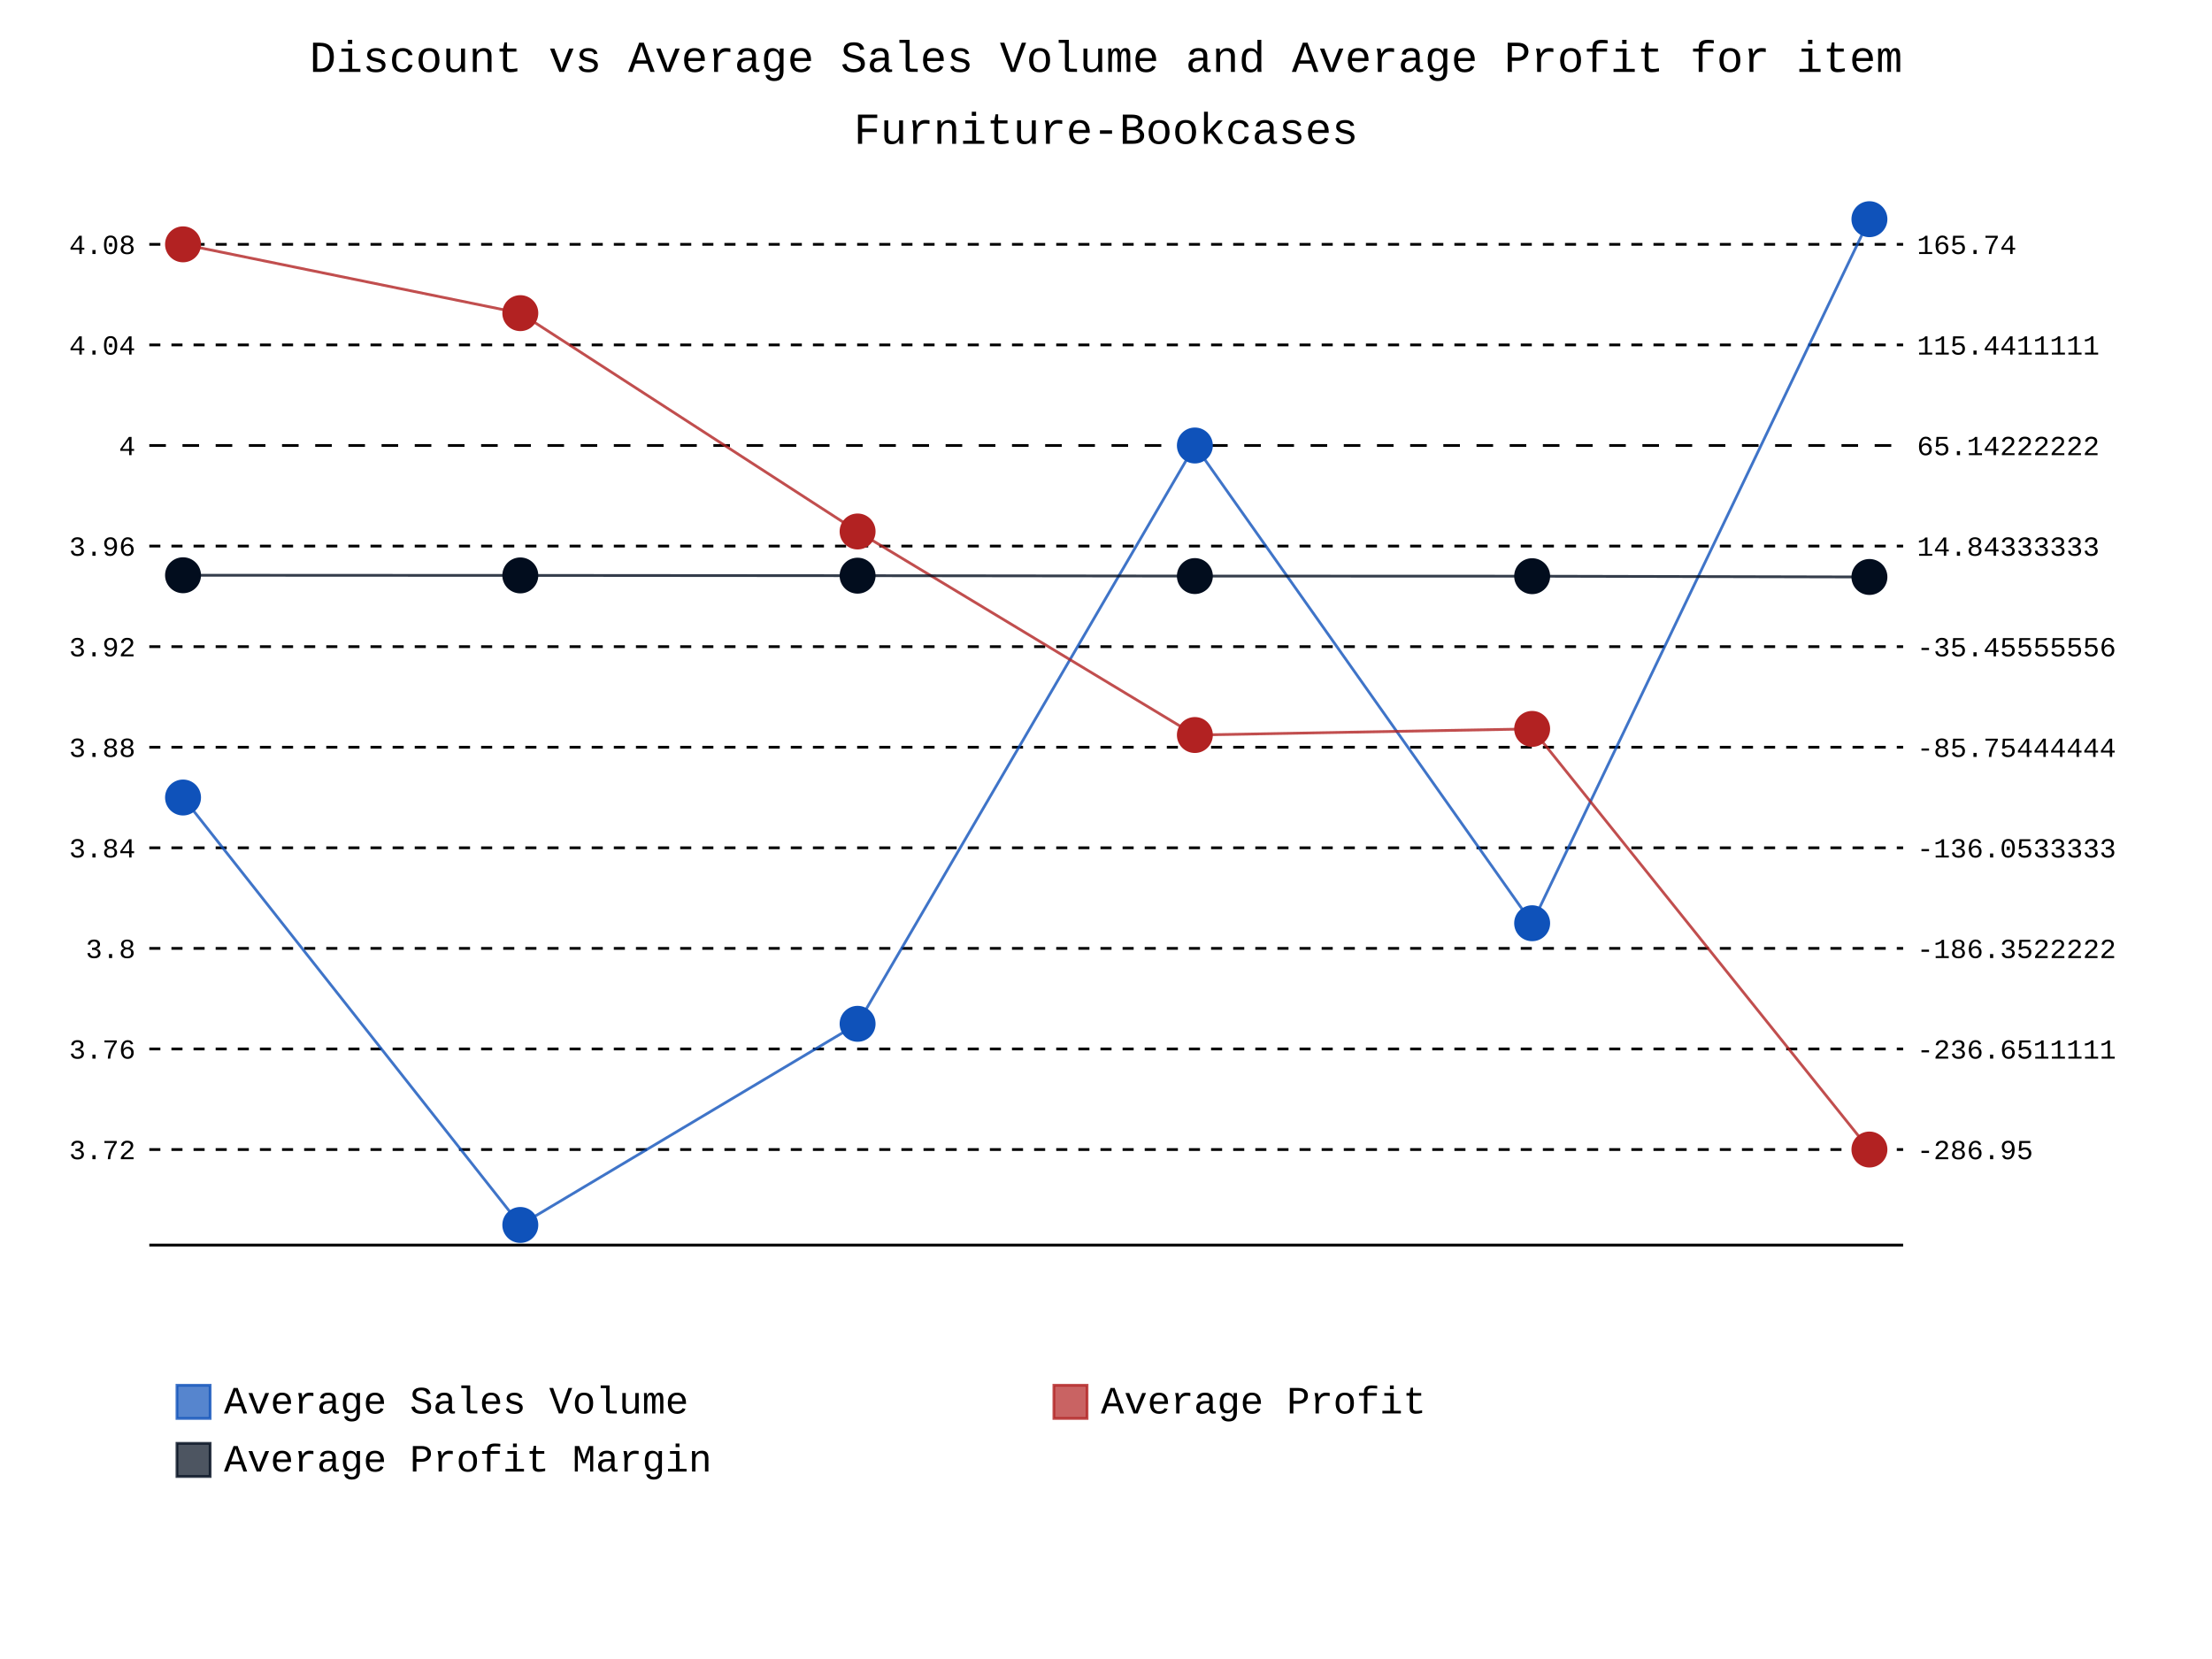
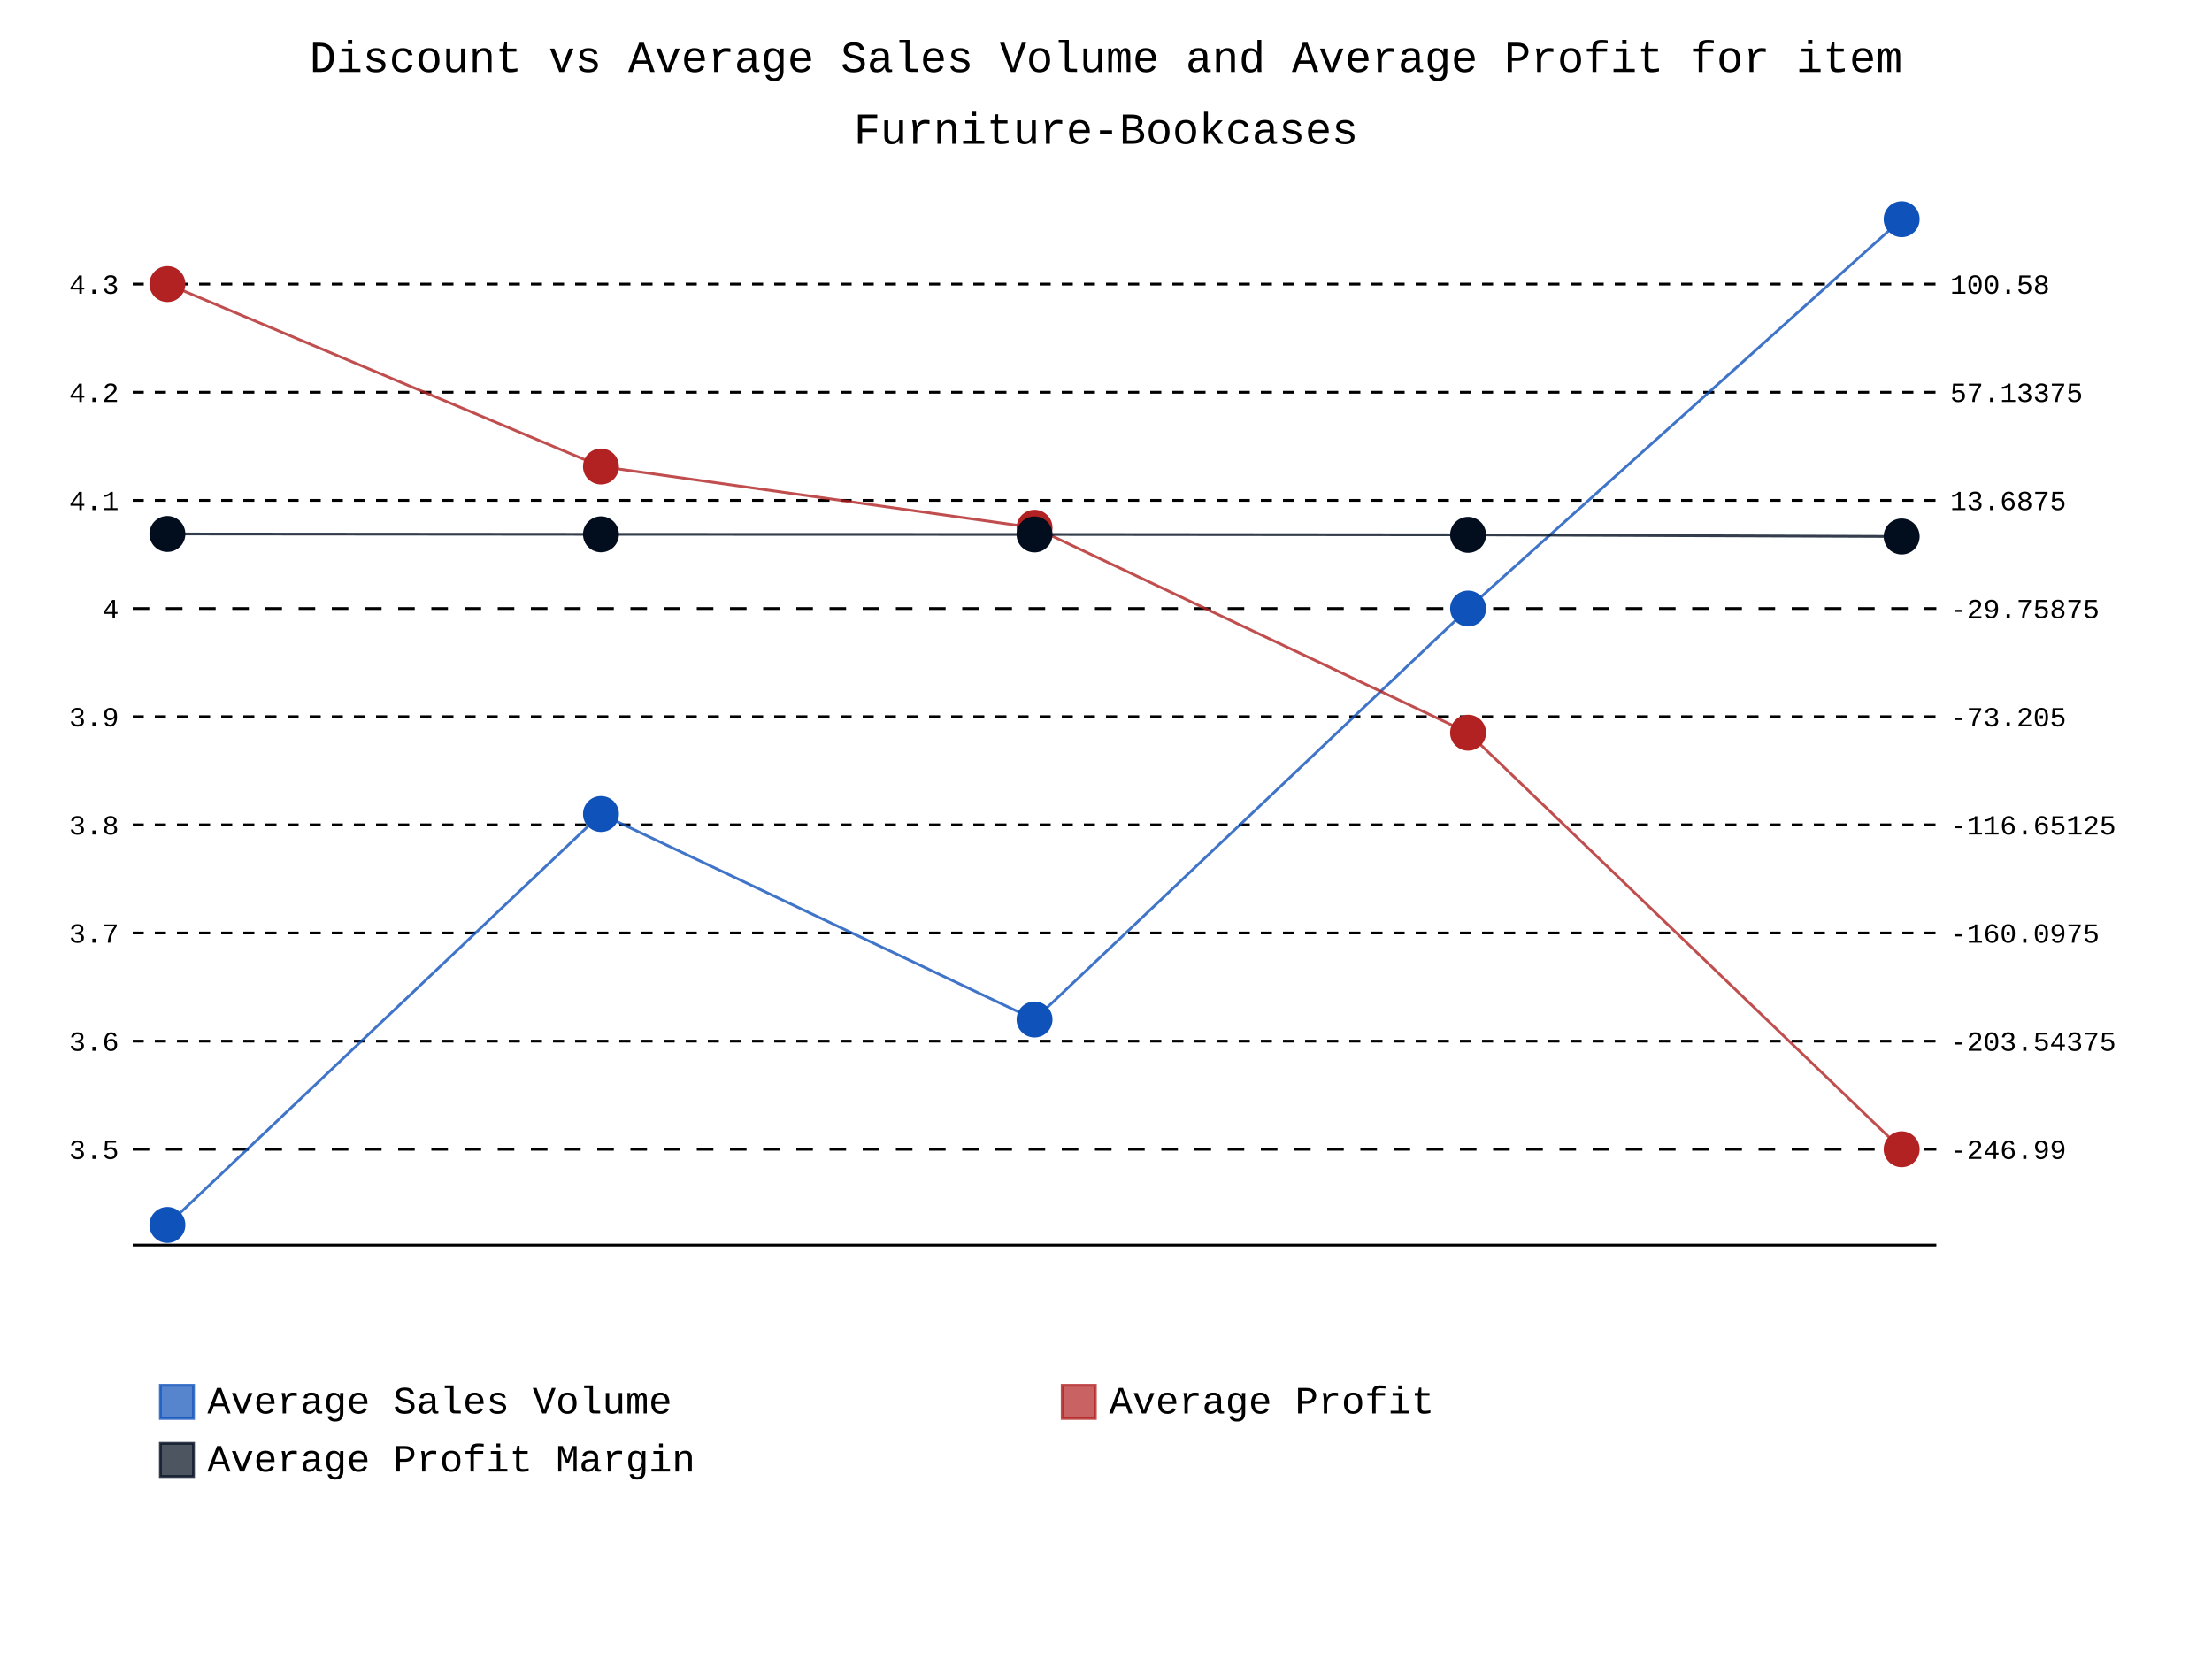
- <svg xmlns="http://www.w3.org/2000/svg" id="chart-7b708d62-0ba8-4cb9-9991-7b5cd6b421a7" class="pygal-chart" viewBox="0 0 800 600">
+ <svg xmlns="http://www.w3.org/2000/svg" id="chart-297145e2-3678-48a7-8516-aa6875f74de2" class="pygal-chart" viewBox="0 0 800 600">
  <defs>
-     <style type="text/css">#chart-7b708d62-0ba8-4cb9-9991-7b5cd6b421a7{-webkit-user-select:none;-webkit-font-smoothing:antialiased;font-family:Consolas,"Liberation Mono",Menlo,Courier,monospace}#chart-7b708d62-0ba8-4cb9-9991-7b5cd6b421a7 .title{font-family:Consolas,"Liberation Mono",Menlo,Courier,monospace;font-size:16px}#chart-7b708d62-0ba8-4cb9-9991-7b5cd6b421a7 .legends .legend text{font-family:Consolas,"Liberation Mono",Menlo,Courier,monospace;font-size:14px}#chart-7b708d62-0ba8-4cb9-9991-7b5cd6b421a7 .axis text{font-family:Consolas,"Liberation Mono",Menlo,Courier,monospace;font-size:10px}#chart-7b708d62-0ba8-4cb9-9991-7b5cd6b421a7 .axis text.major{font-family:Consolas,"Liberation Mono",Menlo,Courier,monospace;font-size:10px}#chart-7b708d62-0ba8-4cb9-9991-7b5cd6b421a7 .text-overlay text.value{font-family:Consolas,"Liberation Mono",Menlo,Courier,monospace;font-size:16px}#chart-7b708d62-0ba8-4cb9-9991-7b5cd6b421a7 .text-overlay text.label{font-family:Consolas,"Liberation Mono",Menlo,Courier,monospace;font-size:10px}#chart-7b708d62-0ba8-4cb9-9991-7b5cd6b421a7 .tooltip{font-family:Consolas,"Liberation Mono",Menlo,Courier,monospace;font-size:14px}#chart-7b708d62-0ba8-4cb9-9991-7b5cd6b421a7 text.no_data{font-family:Consolas,"Liberation Mono",Menlo,Courier,monospace;font-size:64px}
- #chart-7b708d62-0ba8-4cb9-9991-7b5cd6b421a7{background-color:white}#chart-7b708d62-0ba8-4cb9-9991-7b5cd6b421a7 path,#chart-7b708d62-0ba8-4cb9-9991-7b5cd6b421a7 line,#chart-7b708d62-0ba8-4cb9-9991-7b5cd6b421a7 rect,#chart-7b708d62-0ba8-4cb9-9991-7b5cd6b421a7 circle{-webkit-transition:150ms;-moz-transition:150ms;transition:150ms}#chart-7b708d62-0ba8-4cb9-9991-7b5cd6b421a7 .graph &gt; .background{fill:white}#chart-7b708d62-0ba8-4cb9-9991-7b5cd6b421a7 .plot &gt; .background{fill:white}#chart-7b708d62-0ba8-4cb9-9991-7b5cd6b421a7 .graph{fill:black}#chart-7b708d62-0ba8-4cb9-9991-7b5cd6b421a7 text.no_data{fill:black}#chart-7b708d62-0ba8-4cb9-9991-7b5cd6b421a7 .title{fill:black}#chart-7b708d62-0ba8-4cb9-9991-7b5cd6b421a7 .legends .legend text{fill:black}#chart-7b708d62-0ba8-4cb9-9991-7b5cd6b421a7 .legends .legend:hover text{fill:black}#chart-7b708d62-0ba8-4cb9-9991-7b5cd6b421a7 .axis .line{stroke:black}#chart-7b708d62-0ba8-4cb9-9991-7b5cd6b421a7 .axis .guide.line{stroke:#630C0D}#chart-7b708d62-0ba8-4cb9-9991-7b5cd6b421a7 .axis .major.line{stroke:black}#chart-7b708d62-0ba8-4cb9-9991-7b5cd6b421a7 .axis text.major{fill:black}#chart-7b708d62-0ba8-4cb9-9991-7b5cd6b421a7 .axis.y .guides:hover .guide.line,#chart-7b708d62-0ba8-4cb9-9991-7b5cd6b421a7 .line-graph .axis.x .guides:hover .guide.line,#chart-7b708d62-0ba8-4cb9-9991-7b5cd6b421a7 .stackedline-graph .axis.x .guides:hover .guide.line,#chart-7b708d62-0ba8-4cb9-9991-7b5cd6b421a7 .xy-graph .axis.x .guides:hover .guide.line{stroke:black}#chart-7b708d62-0ba8-4cb9-9991-7b5cd6b421a7 .axis .guides:hover text{fill:black}#chart-7b708d62-0ba8-4cb9-9991-7b5cd6b421a7 .reactive{fill-opacity:.7;stroke-opacity:.8;stroke-width:1}#chart-7b708d62-0ba8-4cb9-9991-7b5cd6b421a7 .ci{stroke:black}#chart-7b708d62-0ba8-4cb9-9991-7b5cd6b421a7 .reactive.active,#chart-7b708d62-0ba8-4cb9-9991-7b5cd6b421a7 .active .reactive{fill-opacity:.8;stroke-opacity:.9;stroke-width:4}#chart-7b708d62-0ba8-4cb9-9991-7b5cd6b421a7 .ci .reactive.active{stroke-width:1.5}#chart-7b708d62-0ba8-4cb9-9991-7b5cd6b421a7 .series text{fill:black}#chart-7b708d62-0ba8-4cb9-9991-7b5cd6b421a7 .tooltip rect{fill:white;stroke:black;-webkit-transition:opacity 150ms;-moz-transition:opacity 150ms;transition:opacity 150ms}#chart-7b708d62-0ba8-4cb9-9991-7b5cd6b421a7 .tooltip .label{fill:black}#chart-7b708d62-0ba8-4cb9-9991-7b5cd6b421a7 .tooltip .label{fill:black}#chart-7b708d62-0ba8-4cb9-9991-7b5cd6b421a7 .tooltip .legend{font-size:.8em;fill:#630C0D}#chart-7b708d62-0ba8-4cb9-9991-7b5cd6b421a7 .tooltip .x_label{font-size:.6em;fill:black}#chart-7b708d62-0ba8-4cb9-9991-7b5cd6b421a7 .tooltip .xlink{font-size:.5em;text-decoration:underline}#chart-7b708d62-0ba8-4cb9-9991-7b5cd6b421a7 .tooltip .value{font-size:1.5em}#chart-7b708d62-0ba8-4cb9-9991-7b5cd6b421a7 .bound{font-size:.5em}#chart-7b708d62-0ba8-4cb9-9991-7b5cd6b421a7 .max-value{font-size:.75em;fill:#630C0D}#chart-7b708d62-0ba8-4cb9-9991-7b5cd6b421a7 .map-element{fill:white;stroke:#630C0D !important}#chart-7b708d62-0ba8-4cb9-9991-7b5cd6b421a7 .map-element .reactive{fill-opacity:inherit;stroke-opacity:inherit}#chart-7b708d62-0ba8-4cb9-9991-7b5cd6b421a7 .color-0,#chart-7b708d62-0ba8-4cb9-9991-7b5cd6b421a7 .color-0 a:visited{stroke:#0f52ba;fill:#0f52ba}#chart-7b708d62-0ba8-4cb9-9991-7b5cd6b421a7 .color-1,#chart-7b708d62-0ba8-4cb9-9991-7b5cd6b421a7 .color-1 a:visited{stroke:#b22222;fill:#b22222}#chart-7b708d62-0ba8-4cb9-9991-7b5cd6b421a7 .color-2,#chart-7b708d62-0ba8-4cb9-9991-7b5cd6b421a7 .color-2 a:visited{stroke:#020d1e;fill:#020d1e}#chart-7b708d62-0ba8-4cb9-9991-7b5cd6b421a7 .text-overlay .color-0 text{fill:black}#chart-7b708d62-0ba8-4cb9-9991-7b5cd6b421a7 .text-overlay .color-1 text{fill:black}#chart-7b708d62-0ba8-4cb9-9991-7b5cd6b421a7 .text-overlay .color-2 text{fill:white}
- #chart-7b708d62-0ba8-4cb9-9991-7b5cd6b421a7 text.no_data{text-anchor:middle}#chart-7b708d62-0ba8-4cb9-9991-7b5cd6b421a7 .guide.line{fill:none}#chart-7b708d62-0ba8-4cb9-9991-7b5cd6b421a7 .centered{text-anchor:middle}#chart-7b708d62-0ba8-4cb9-9991-7b5cd6b421a7 .title{text-anchor:middle}#chart-7b708d62-0ba8-4cb9-9991-7b5cd6b421a7 .legends .legend text{fill-opacity:1}#chart-7b708d62-0ba8-4cb9-9991-7b5cd6b421a7 .axis.x text{text-anchor:middle}#chart-7b708d62-0ba8-4cb9-9991-7b5cd6b421a7 .axis.x:not(.web) text[transform]{text-anchor:start}#chart-7b708d62-0ba8-4cb9-9991-7b5cd6b421a7 .axis.x:not(.web) text[transform].backwards{text-anchor:end}#chart-7b708d62-0ba8-4cb9-9991-7b5cd6b421a7 .axis.y text{text-anchor:end}#chart-7b708d62-0ba8-4cb9-9991-7b5cd6b421a7 .axis.y text[transform].backwards{text-anchor:start}#chart-7b708d62-0ba8-4cb9-9991-7b5cd6b421a7 .axis.y2 text{text-anchor:start}#chart-7b708d62-0ba8-4cb9-9991-7b5cd6b421a7 .axis.y2 text[transform].backwards{text-anchor:end}#chart-7b708d62-0ba8-4cb9-9991-7b5cd6b421a7 .axis .guide.line{stroke-dasharray:4,4;stroke:black}#chart-7b708d62-0ba8-4cb9-9991-7b5cd6b421a7 .axis .major.guide.line{stroke-dasharray:6,6;stroke:black}#chart-7b708d62-0ba8-4cb9-9991-7b5cd6b421a7 .horizontal .axis.y .guide.line,#chart-7b708d62-0ba8-4cb9-9991-7b5cd6b421a7 .horizontal .axis.y2 .guide.line,#chart-7b708d62-0ba8-4cb9-9991-7b5cd6b421a7 .vertical .axis.x .guide.line{opacity:0}#chart-7b708d62-0ba8-4cb9-9991-7b5cd6b421a7 .horizontal .axis.always_show .guide.line,#chart-7b708d62-0ba8-4cb9-9991-7b5cd6b421a7 .vertical .axis.always_show .guide.line{opacity:1 !important}#chart-7b708d62-0ba8-4cb9-9991-7b5cd6b421a7 .axis.y .guides:hover .guide.line,#chart-7b708d62-0ba8-4cb9-9991-7b5cd6b421a7 .axis.y2 .guides:hover .guide.line,#chart-7b708d62-0ba8-4cb9-9991-7b5cd6b421a7 .axis.x .guides:hover .guide.line{opacity:1}#chart-7b708d62-0ba8-4cb9-9991-7b5cd6b421a7 .axis .guides:hover text{opacity:1}#chart-7b708d62-0ba8-4cb9-9991-7b5cd6b421a7 .nofill{fill:none}#chart-7b708d62-0ba8-4cb9-9991-7b5cd6b421a7 .subtle-fill{fill-opacity:.2}#chart-7b708d62-0ba8-4cb9-9991-7b5cd6b421a7 .dot{stroke-width:1px;fill-opacity:1;stroke-opacity:1}#chart-7b708d62-0ba8-4cb9-9991-7b5cd6b421a7 .dot.active{stroke-width:5px}#chart-7b708d62-0ba8-4cb9-9991-7b5cd6b421a7 .dot.negative{fill:transparent}#chart-7b708d62-0ba8-4cb9-9991-7b5cd6b421a7 text,#chart-7b708d62-0ba8-4cb9-9991-7b5cd6b421a7 tspan{stroke:none !important}#chart-7b708d62-0ba8-4cb9-9991-7b5cd6b421a7 .series text.active{opacity:1}#chart-7b708d62-0ba8-4cb9-9991-7b5cd6b421a7 .tooltip rect{fill-opacity:.95;stroke-width:.5}#chart-7b708d62-0ba8-4cb9-9991-7b5cd6b421a7 .tooltip text{fill-opacity:1}#chart-7b708d62-0ba8-4cb9-9991-7b5cd6b421a7 .showable{visibility:hidden}#chart-7b708d62-0ba8-4cb9-9991-7b5cd6b421a7 .showable.shown{visibility:visible}#chart-7b708d62-0ba8-4cb9-9991-7b5cd6b421a7 .gauge-background{fill:rgba(229,229,229,1);stroke:none}#chart-7b708d62-0ba8-4cb9-9991-7b5cd6b421a7 .bg-lines{stroke:white;stroke-width:2px}</style>
+     <style type="text/css">#chart-297145e2-3678-48a7-8516-aa6875f74de2{-webkit-user-select:none;-webkit-font-smoothing:antialiased;font-family:Consolas,"Liberation Mono",Menlo,Courier,monospace}#chart-297145e2-3678-48a7-8516-aa6875f74de2 .title{font-family:Consolas,"Liberation Mono",Menlo,Courier,monospace;font-size:16px}#chart-297145e2-3678-48a7-8516-aa6875f74de2 .legends .legend text{font-family:Consolas,"Liberation Mono",Menlo,Courier,monospace;font-size:14px}#chart-297145e2-3678-48a7-8516-aa6875f74de2 .axis text{font-family:Consolas,"Liberation Mono",Menlo,Courier,monospace;font-size:10px}#chart-297145e2-3678-48a7-8516-aa6875f74de2 .axis text.major{font-family:Consolas,"Liberation Mono",Menlo,Courier,monospace;font-size:10px}#chart-297145e2-3678-48a7-8516-aa6875f74de2 .text-overlay text.value{font-family:Consolas,"Liberation Mono",Menlo,Courier,monospace;font-size:16px}#chart-297145e2-3678-48a7-8516-aa6875f74de2 .text-overlay text.label{font-family:Consolas,"Liberation Mono",Menlo,Courier,monospace;font-size:10px}#chart-297145e2-3678-48a7-8516-aa6875f74de2 .tooltip{font-family:Consolas,"Liberation Mono",Menlo,Courier,monospace;font-size:14px}#chart-297145e2-3678-48a7-8516-aa6875f74de2 text.no_data{font-family:Consolas,"Liberation Mono",Menlo,Courier,monospace;font-size:64px}
+ #chart-297145e2-3678-48a7-8516-aa6875f74de2{background-color:white}#chart-297145e2-3678-48a7-8516-aa6875f74de2 path,#chart-297145e2-3678-48a7-8516-aa6875f74de2 line,#chart-297145e2-3678-48a7-8516-aa6875f74de2 rect,#chart-297145e2-3678-48a7-8516-aa6875f74de2 circle{-webkit-transition:150ms;-moz-transition:150ms;transition:150ms}#chart-297145e2-3678-48a7-8516-aa6875f74de2 .graph &gt; .background{fill:white}#chart-297145e2-3678-48a7-8516-aa6875f74de2 .plot &gt; .background{fill:white}#chart-297145e2-3678-48a7-8516-aa6875f74de2 .graph{fill:black}#chart-297145e2-3678-48a7-8516-aa6875f74de2 text.no_data{fill:black}#chart-297145e2-3678-48a7-8516-aa6875f74de2 .title{fill:black}#chart-297145e2-3678-48a7-8516-aa6875f74de2 .legends .legend text{fill:black}#chart-297145e2-3678-48a7-8516-aa6875f74de2 .legends .legend:hover text{fill:black}#chart-297145e2-3678-48a7-8516-aa6875f74de2 .axis .line{stroke:black}#chart-297145e2-3678-48a7-8516-aa6875f74de2 .axis .guide.line{stroke:#630C0D}#chart-297145e2-3678-48a7-8516-aa6875f74de2 .axis .major.line{stroke:black}#chart-297145e2-3678-48a7-8516-aa6875f74de2 .axis text.major{fill:black}#chart-297145e2-3678-48a7-8516-aa6875f74de2 .axis.y .guides:hover .guide.line,#chart-297145e2-3678-48a7-8516-aa6875f74de2 .line-graph .axis.x .guides:hover .guide.line,#chart-297145e2-3678-48a7-8516-aa6875f74de2 .stackedline-graph .axis.x .guides:hover .guide.line,#chart-297145e2-3678-48a7-8516-aa6875f74de2 .xy-graph .axis.x .guides:hover .guide.line{stroke:black}#chart-297145e2-3678-48a7-8516-aa6875f74de2 .axis .guides:hover text{fill:black}#chart-297145e2-3678-48a7-8516-aa6875f74de2 .reactive{fill-opacity:.7;stroke-opacity:.8;stroke-width:1}#chart-297145e2-3678-48a7-8516-aa6875f74de2 .ci{stroke:black}#chart-297145e2-3678-48a7-8516-aa6875f74de2 .reactive.active,#chart-297145e2-3678-48a7-8516-aa6875f74de2 .active .reactive{fill-opacity:.8;stroke-opacity:.9;stroke-width:4}#chart-297145e2-3678-48a7-8516-aa6875f74de2 .ci .reactive.active{stroke-width:1.5}#chart-297145e2-3678-48a7-8516-aa6875f74de2 .series text{fill:black}#chart-297145e2-3678-48a7-8516-aa6875f74de2 .tooltip rect{fill:white;stroke:black;-webkit-transition:opacity 150ms;-moz-transition:opacity 150ms;transition:opacity 150ms}#chart-297145e2-3678-48a7-8516-aa6875f74de2 .tooltip .label{fill:black}#chart-297145e2-3678-48a7-8516-aa6875f74de2 .tooltip .label{fill:black}#chart-297145e2-3678-48a7-8516-aa6875f74de2 .tooltip .legend{font-size:.8em;fill:#630C0D}#chart-297145e2-3678-48a7-8516-aa6875f74de2 .tooltip .x_label{font-size:.6em;fill:black}#chart-297145e2-3678-48a7-8516-aa6875f74de2 .tooltip .xlink{font-size:.5em;text-decoration:underline}#chart-297145e2-3678-48a7-8516-aa6875f74de2 .tooltip .value{font-size:1.5em}#chart-297145e2-3678-48a7-8516-aa6875f74de2 .bound{font-size:.5em}#chart-297145e2-3678-48a7-8516-aa6875f74de2 .max-value{font-size:.75em;fill:#630C0D}#chart-297145e2-3678-48a7-8516-aa6875f74de2 .map-element{fill:white;stroke:#630C0D !important}#chart-297145e2-3678-48a7-8516-aa6875f74de2 .map-element .reactive{fill-opacity:inherit;stroke-opacity:inherit}#chart-297145e2-3678-48a7-8516-aa6875f74de2 .color-0,#chart-297145e2-3678-48a7-8516-aa6875f74de2 .color-0 a:visited{stroke:#0f52ba;fill:#0f52ba}#chart-297145e2-3678-48a7-8516-aa6875f74de2 .color-1,#chart-297145e2-3678-48a7-8516-aa6875f74de2 .color-1 a:visited{stroke:#b22222;fill:#b22222}#chart-297145e2-3678-48a7-8516-aa6875f74de2 .color-2,#chart-297145e2-3678-48a7-8516-aa6875f74de2 .color-2 a:visited{stroke:#020d1e;fill:#020d1e}#chart-297145e2-3678-48a7-8516-aa6875f74de2 .text-overlay .color-0 text{fill:black}#chart-297145e2-3678-48a7-8516-aa6875f74de2 .text-overlay .color-1 text{fill:black}#chart-297145e2-3678-48a7-8516-aa6875f74de2 .text-overlay .color-2 text{fill:white}
+ #chart-297145e2-3678-48a7-8516-aa6875f74de2 text.no_data{text-anchor:middle}#chart-297145e2-3678-48a7-8516-aa6875f74de2 .guide.line{fill:none}#chart-297145e2-3678-48a7-8516-aa6875f74de2 .centered{text-anchor:middle}#chart-297145e2-3678-48a7-8516-aa6875f74de2 .title{text-anchor:middle}#chart-297145e2-3678-48a7-8516-aa6875f74de2 .legends .legend text{fill-opacity:1}#chart-297145e2-3678-48a7-8516-aa6875f74de2 .axis.x text{text-anchor:middle}#chart-297145e2-3678-48a7-8516-aa6875f74de2 .axis.x:not(.web) text[transform]{text-anchor:start}#chart-297145e2-3678-48a7-8516-aa6875f74de2 .axis.x:not(.web) text[transform].backwards{text-anchor:end}#chart-297145e2-3678-48a7-8516-aa6875f74de2 .axis.y text{text-anchor:end}#chart-297145e2-3678-48a7-8516-aa6875f74de2 .axis.y text[transform].backwards{text-anchor:start}#chart-297145e2-3678-48a7-8516-aa6875f74de2 .axis.y2 text{text-anchor:start}#chart-297145e2-3678-48a7-8516-aa6875f74de2 .axis.y2 text[transform].backwards{text-anchor:end}#chart-297145e2-3678-48a7-8516-aa6875f74de2 .axis .guide.line{stroke-dasharray:4,4;stroke:black}#chart-297145e2-3678-48a7-8516-aa6875f74de2 .axis .major.guide.line{stroke-dasharray:6,6;stroke:black}#chart-297145e2-3678-48a7-8516-aa6875f74de2 .horizontal .axis.y .guide.line,#chart-297145e2-3678-48a7-8516-aa6875f74de2 .horizontal .axis.y2 .guide.line,#chart-297145e2-3678-48a7-8516-aa6875f74de2 .vertical .axis.x .guide.line{opacity:0}#chart-297145e2-3678-48a7-8516-aa6875f74de2 .horizontal .axis.always_show .guide.line,#chart-297145e2-3678-48a7-8516-aa6875f74de2 .vertical .axis.always_show .guide.line{opacity:1 !important}#chart-297145e2-3678-48a7-8516-aa6875f74de2 .axis.y .guides:hover .guide.line,#chart-297145e2-3678-48a7-8516-aa6875f74de2 .axis.y2 .guides:hover .guide.line,#chart-297145e2-3678-48a7-8516-aa6875f74de2 .axis.x .guides:hover .guide.line{opacity:1}#chart-297145e2-3678-48a7-8516-aa6875f74de2 .axis .guides:hover text{opacity:1}#chart-297145e2-3678-48a7-8516-aa6875f74de2 .nofill{fill:none}#chart-297145e2-3678-48a7-8516-aa6875f74de2 .subtle-fill{fill-opacity:.2}#chart-297145e2-3678-48a7-8516-aa6875f74de2 .dot{stroke-width:1px;fill-opacity:1;stroke-opacity:1}#chart-297145e2-3678-48a7-8516-aa6875f74de2 .dot.active{stroke-width:5px}#chart-297145e2-3678-48a7-8516-aa6875f74de2 .dot.negative{fill:transparent}#chart-297145e2-3678-48a7-8516-aa6875f74de2 text,#chart-297145e2-3678-48a7-8516-aa6875f74de2 tspan{stroke:none !important}#chart-297145e2-3678-48a7-8516-aa6875f74de2 .series text.active{opacity:1}#chart-297145e2-3678-48a7-8516-aa6875f74de2 .tooltip rect{fill-opacity:.95;stroke-width:.5}#chart-297145e2-3678-48a7-8516-aa6875f74de2 .tooltip text{fill-opacity:1}#chart-297145e2-3678-48a7-8516-aa6875f74de2 .showable{visibility:hidden}#chart-297145e2-3678-48a7-8516-aa6875f74de2 .showable.shown{visibility:visible}#chart-297145e2-3678-48a7-8516-aa6875f74de2 .gauge-background{fill:rgba(229,229,229,1);stroke:none}#chart-297145e2-3678-48a7-8516-aa6875f74de2 .bg-lines{stroke:white;stroke-width:2px}</style>
  </defs>
  <g class="graph line-graph vertical">
    <rect x="0" y="0" width="800" height="600" class="background" />
-     <g transform="translate(54, 72)" class="plot">
-       <rect x="0" y="0" width="634.302" height="378.302" class="background" />
+     <g transform="translate(48, 72)" class="plot">
+       <rect x="0" y="0" width="652.302" height="378.302" class="background" />
      <g class="axis y always_show">
-         <path d="M0 378.302 h634.302" class="line" />
+         <path d="M0 378.302 h652.302" class="line" />
        <g class="guides">
-           <path d="M0 343.745 h634.302" class="guide line" />
-           <text x="-5" y="347.245" class="">3.72</text>
+           <path d="M0 343.647 h652.302" class="major guide line" />
+           <text x="-5" y="347.147" class="major">3.5</text>
        </g>
        <g class="guides">
-           <path d="M0 307.37 h634.302" class="guide line" />
-           <text x="-5" y="310.87" class="">3.76</text>
+           <path d="M0 304.534 h652.302" class="guide line" />
+           <text x="-5" y="308.034" class="">3.6</text>
        </g>
        <g class="guides">
-           <path d="M0 270.995 h634.302" class="guide line" />
-           <text x="-5" y="274.495" class="">3.8</text>
+           <path d="M0 265.421 h652.302" class="guide line" />
+           <text x="-5" y="268.921" class="">3.7</text>
        </g>
        <g class="guides">
-           <path d="M0 234.62 h634.302" class="guide line" />
-           <text x="-5" y="238.12" class="">3.84</text>
+           <path d="M0 226.308 h652.302" class="guide line" />
+           <text x="-5" y="229.808" class="">3.8</text>
        </g>
        <g class="guides">
-           <path d="M0 198.245 h634.302" class="guide line" />
-           <text x="-5" y="201.745" class="">3.88</text>
+           <path d="M0 187.195 h652.302" class="guide line" />
+           <text x="-5" y="190.695" class="">3.9</text>
        </g>
        <g class="guides">
-           <path d="M0 161.869 h634.302" class="guide line" />
-           <text x="-5" y="165.369" class="">3.92</text>
+           <path d="M0 148.082 h652.302" class="major guide line" />
+           <text x="-5" y="151.582" class="major">4</text>
        </g>
        <g class="guides">
-           <path d="M0 125.494 h634.302" class="guide line" />
-           <text x="-5" y="128.994" class="">3.96</text>
+           <path d="M0 108.969 h652.302" class="guide line" />
+           <text x="-5" y="112.469" class="">4.1</text>
        </g>
        <g class="guides">
-           <path d="M0 89.119 h634.302" class="major guide line" />
-           <text x="-5" y="92.619" class="major">4</text>
+           <path d="M0 69.856 h652.302" class="guide line" />
+           <text x="-5" y="73.356" class="">4.2</text>
        </g>
        <g class="guides">
-           <path d="M0 52.744 h634.302" class="guide line" />
-           <text x="-5" y="56.244" class="">4.04</text>
-         </g>
-         <g class="guides">
-           <path d="M0 16.369 h634.302" class="guide line" />
-           <text x="-5" y="19.869" class="">4.08</text>
+           <path d="M0 30.743 h652.302" class="guide line" />
+           <text x="-5" y="34.243" class="">4.3</text>
        </g>
      </g>
      <g class="axis y2">
        <g class="guides">
-           <text x="639.302" y="347.245" class="">-286.95</text>
+           <text x="657.302" y="347.147" class="major">-246.99</text>
        </g>
        <g class="guides">
-           <text x="639.302" y="310.87" class="">-236.6511111</text>
+           <text x="657.302" y="308.034" class="">-203.54375</text>
        </g>
        <g class="guides">
-           <text x="639.302" y="274.495" class="">-186.3522222</text>
+           <text x="657.302" y="268.921" class="">-160.0975</text>
        </g>
        <g class="guides">
-           <text x="639.302" y="238.12" class="">-136.0533333</text>
+           <text x="657.302" y="229.808" class="">-116.65125</text>
        </g>
        <g class="guides">
-           <text x="639.302" y="201.745" class="">-85.75444444</text>
+           <text x="657.302" y="190.695" class="">-73.205</text>
        </g>
        <g class="guides">
-           <text x="639.302" y="165.369" class="">-35.45555556</text>
+           <text x="657.302" y="151.582" class="major">-29.75875</text>
        </g>
        <g class="guides">
-           <text x="639.302" y="128.994" class="">14.84333333</text>
+           <text x="657.302" y="112.469" class="">13.6875</text>
        </g>
        <g class="guides">
-           <text x="639.302" y="92.619" class="major">65.14222222</text>
+           <text x="657.302" y="73.356" class="">57.13375</text>
        </g>
        <g class="guides">
-           <text x="639.302" y="56.244" class="">115.4411111</text>
-         </g>
-         <g class="guides">
-           <text x="639.302" y="19.869" class="">165.74</text>
+           <text x="657.302" y="34.243" class="">100.58</text>
        </g>
      </g>
      <g class="axis x" />
      <g class="series serie-0 color-0">
-         <path d="M12.198 216.432 L134.179 371.026 256.16 298.276 378.141 89.119 500.122 261.901 622.103 7.275" class="line reactive nofill" />
+         <path d="M12.544 371.026 L169.348 222.397 326.151 296.712 482.954 148.082 639.757 7.275" class="line reactive nofill" />
      </g>
      <g class="series serie-1 color-1">
-         <path d="M12.198 16.369 L134.179 41.253 256.16 120.217 378.141 193.83 500.122 191.617 622.103 343.745" class="line reactive nofill" />
+         <path d="M12.544 30.743 L169.348 96.723 326.151 118.87 482.954 192.997 639.757 343.647" class="line reactive nofill" />
      </g>
      <g class="series serie-2 color-2">
-         <path d="M12.198 136.048 L134.179 136.106 256.16 136.2 378.141 136.344 500.122 136.388 622.103 136.67" class="line reactive nofill" />
+         <path d="M12.544 121.12 L169.348 121.246 326.151 121.291 482.954 121.435 639.757 122.039" class="line reactive nofill" />
      </g>
    </g>
    <g class="titles">
      <text x="400.0" y="26" class="title plot_title">Discount vs Average Sales Volume and Average Profit for item</text>
      <text x="400.0" y="52" class="title plot_title">Furniture-Bookcases</text>
    </g>
-     <g transform="translate(54, 72)" class="plot overlay">
+     <g transform="translate(48, 72)" class="plot overlay">
      <g class="series serie-0 color-0">
        <g class="dots">
-           <circle cx="12.198" cy="216.432" r="6" class="dot reactive tooltip-trigger" />
+           <circle cx="12.544" cy="371.026" r="6" class="dot reactive tooltip-trigger" />
        </g>
        <g class="dots">
-           <circle cx="134.179" cy="371.026" r="6" class="dot reactive tooltip-trigger" />
+           <circle cx="169.348" cy="222.397" r="6" class="dot reactive tooltip-trigger" />
        </g>
        <g class="dots">
-           <circle cx="256.16" cy="298.276" r="6" class="dot reactive tooltip-trigger" />
+           <circle cx="326.151" cy="296.712" r="6" class="dot reactive tooltip-trigger" />
        </g>
        <g class="dots">
-           <circle cx="378.141" cy="89.119" r="6" class="dot reactive tooltip-trigger" />
+           <circle cx="482.954" cy="148.082" r="6" class="dot reactive tooltip-trigger" />
        </g>
        <g class="dots">
-           <circle cx="500.122" cy="261.901" r="6" class="dot reactive tooltip-trigger" />
-         </g>
-         <g class="dots">
-           <circle cx="622.103" cy="7.275" r="6" class="dot reactive tooltip-trigger" />
+           <circle cx="639.757" cy="7.275" r="6" class="dot reactive tooltip-trigger" />
        </g>
      </g>
      <g class="series serie-1 color-1">
        <g class="dots">
-           <circle cx="12.198" cy="16.369" r="6" class="dot reactive tooltip-trigger" />
+           <circle cx="12.544" cy="30.743" r="6" class="dot reactive tooltip-trigger" />
        </g>
        <g class="dots">
-           <circle cx="134.179" cy="41.253" r="6" class="dot reactive tooltip-trigger" />
+           <circle cx="169.348" cy="96.723" r="6" class="dot reactive tooltip-trigger" />
        </g>
        <g class="dots">
-           <circle cx="256.16" cy="120.217" r="6" class="dot reactive tooltip-trigger" />
+           <circle cx="326.151" cy="118.87" r="6" class="dot reactive tooltip-trigger" />
        </g>
        <g class="dots">
-           <circle cx="378.141" cy="193.83" r="6" class="dot reactive tooltip-trigger" />
+           <circle cx="482.954" cy="192.997" r="6" class="dot reactive tooltip-trigger" />
        </g>
        <g class="dots">
-           <circle cx="500.122" cy="191.617" r="6" class="dot reactive tooltip-trigger" />
-         </g>
-         <g class="dots">
-           <circle cx="622.103" cy="343.745" r="6" class="dot reactive tooltip-trigger" />
+           <circle cx="639.757" cy="343.647" r="6" class="dot reactive tooltip-trigger" />
        </g>
      </g>
      <g class="series serie-2 color-2">
        <g class="dots">
-           <circle cx="12.198" cy="136.048" r="6" class="dot reactive tooltip-trigger" />
+           <circle cx="12.544" cy="121.12" r="6" class="dot reactive tooltip-trigger" />
        </g>
        <g class="dots">
-           <circle cx="134.179" cy="136.106" r="6" class="dot reactive tooltip-trigger" />
+           <circle cx="169.348" cy="121.246" r="6" class="dot reactive tooltip-trigger" />
        </g>
        <g class="dots">
-           <circle cx="256.16" cy="136.2" r="6" class="dot reactive tooltip-trigger" />
+           <circle cx="326.151" cy="121.291" r="6" class="dot reactive tooltip-trigger" />
        </g>
        <g class="dots">
-           <circle cx="378.141" cy="136.344" r="6" class="dot reactive tooltip-trigger" />
+           <circle cx="482.954" cy="121.435" r="6" class="dot reactive tooltip-trigger" />
        </g>
        <g class="dots">
-           <circle cx="500.122" cy="136.388" r="6" class="dot reactive tooltip-trigger" />
-         </g>
-         <g class="dots">
-           <circle cx="622.103" cy="136.67" r="6" class="dot reactive tooltip-trigger" />
+           <circle cx="639.757" cy="122.039" r="6" class="dot reactive tooltip-trigger" />
        </g>
      </g>
    </g>
-     <g transform="translate(54, 72)" class="plot text-overlay">
+     <g transform="translate(48, 72)" class="plot text-overlay">
      <g class="series serie-0 color-0" />
      <g class="series serie-1 color-1" />
      <g class="series serie-2 color-2" />
    </g>
-     <g transform="translate(54, 72)" class="plot tooltip-overlay">
+     <g transform="translate(48, 72)" class="plot tooltip-overlay">
      <g transform="translate(0 0)" style="opacity: 0" class="tooltip">
        <rect rx="0" ry="0" width="0" height="0" class="tooltip-box" />
        <g class="text" />
      </g>
    </g>
-     <g transform="translate(64, 500)" class="legends">
+     <g transform="translate(58, 500)" class="legends">
      <g id="activate-serie-0" class="legend reactive activate-serie">
        <rect x="0.0" y="1.0" width="12" height="12" class="color-0 reactive" />
        <text x="17.0" y="11.2">Average Sales Volume</text>
      </g>
      <g id="activate-serie-1" class="legend reactive activate-serie">
-         <rect x="317.151" y="1.0" width="12" height="12" class="color-1 reactive" />
-         <text x="334.151" y="11.2">Average Profit</text>
+         <rect x="326.151" y="1.0" width="12" height="12" class="color-1 reactive" />
+         <text x="343.151" y="11.2">Average Profit</text>
      </g>
      <g id="activate-serie-2" class="legend reactive activate-serie">
        <rect x="0.0" y="22.0" width="12" height="12" class="color-2 reactive" />
        <text x="17.0" y="32.2">Average Profit Margin</text>
      </g>
    </g>
  </g>
</svg>
